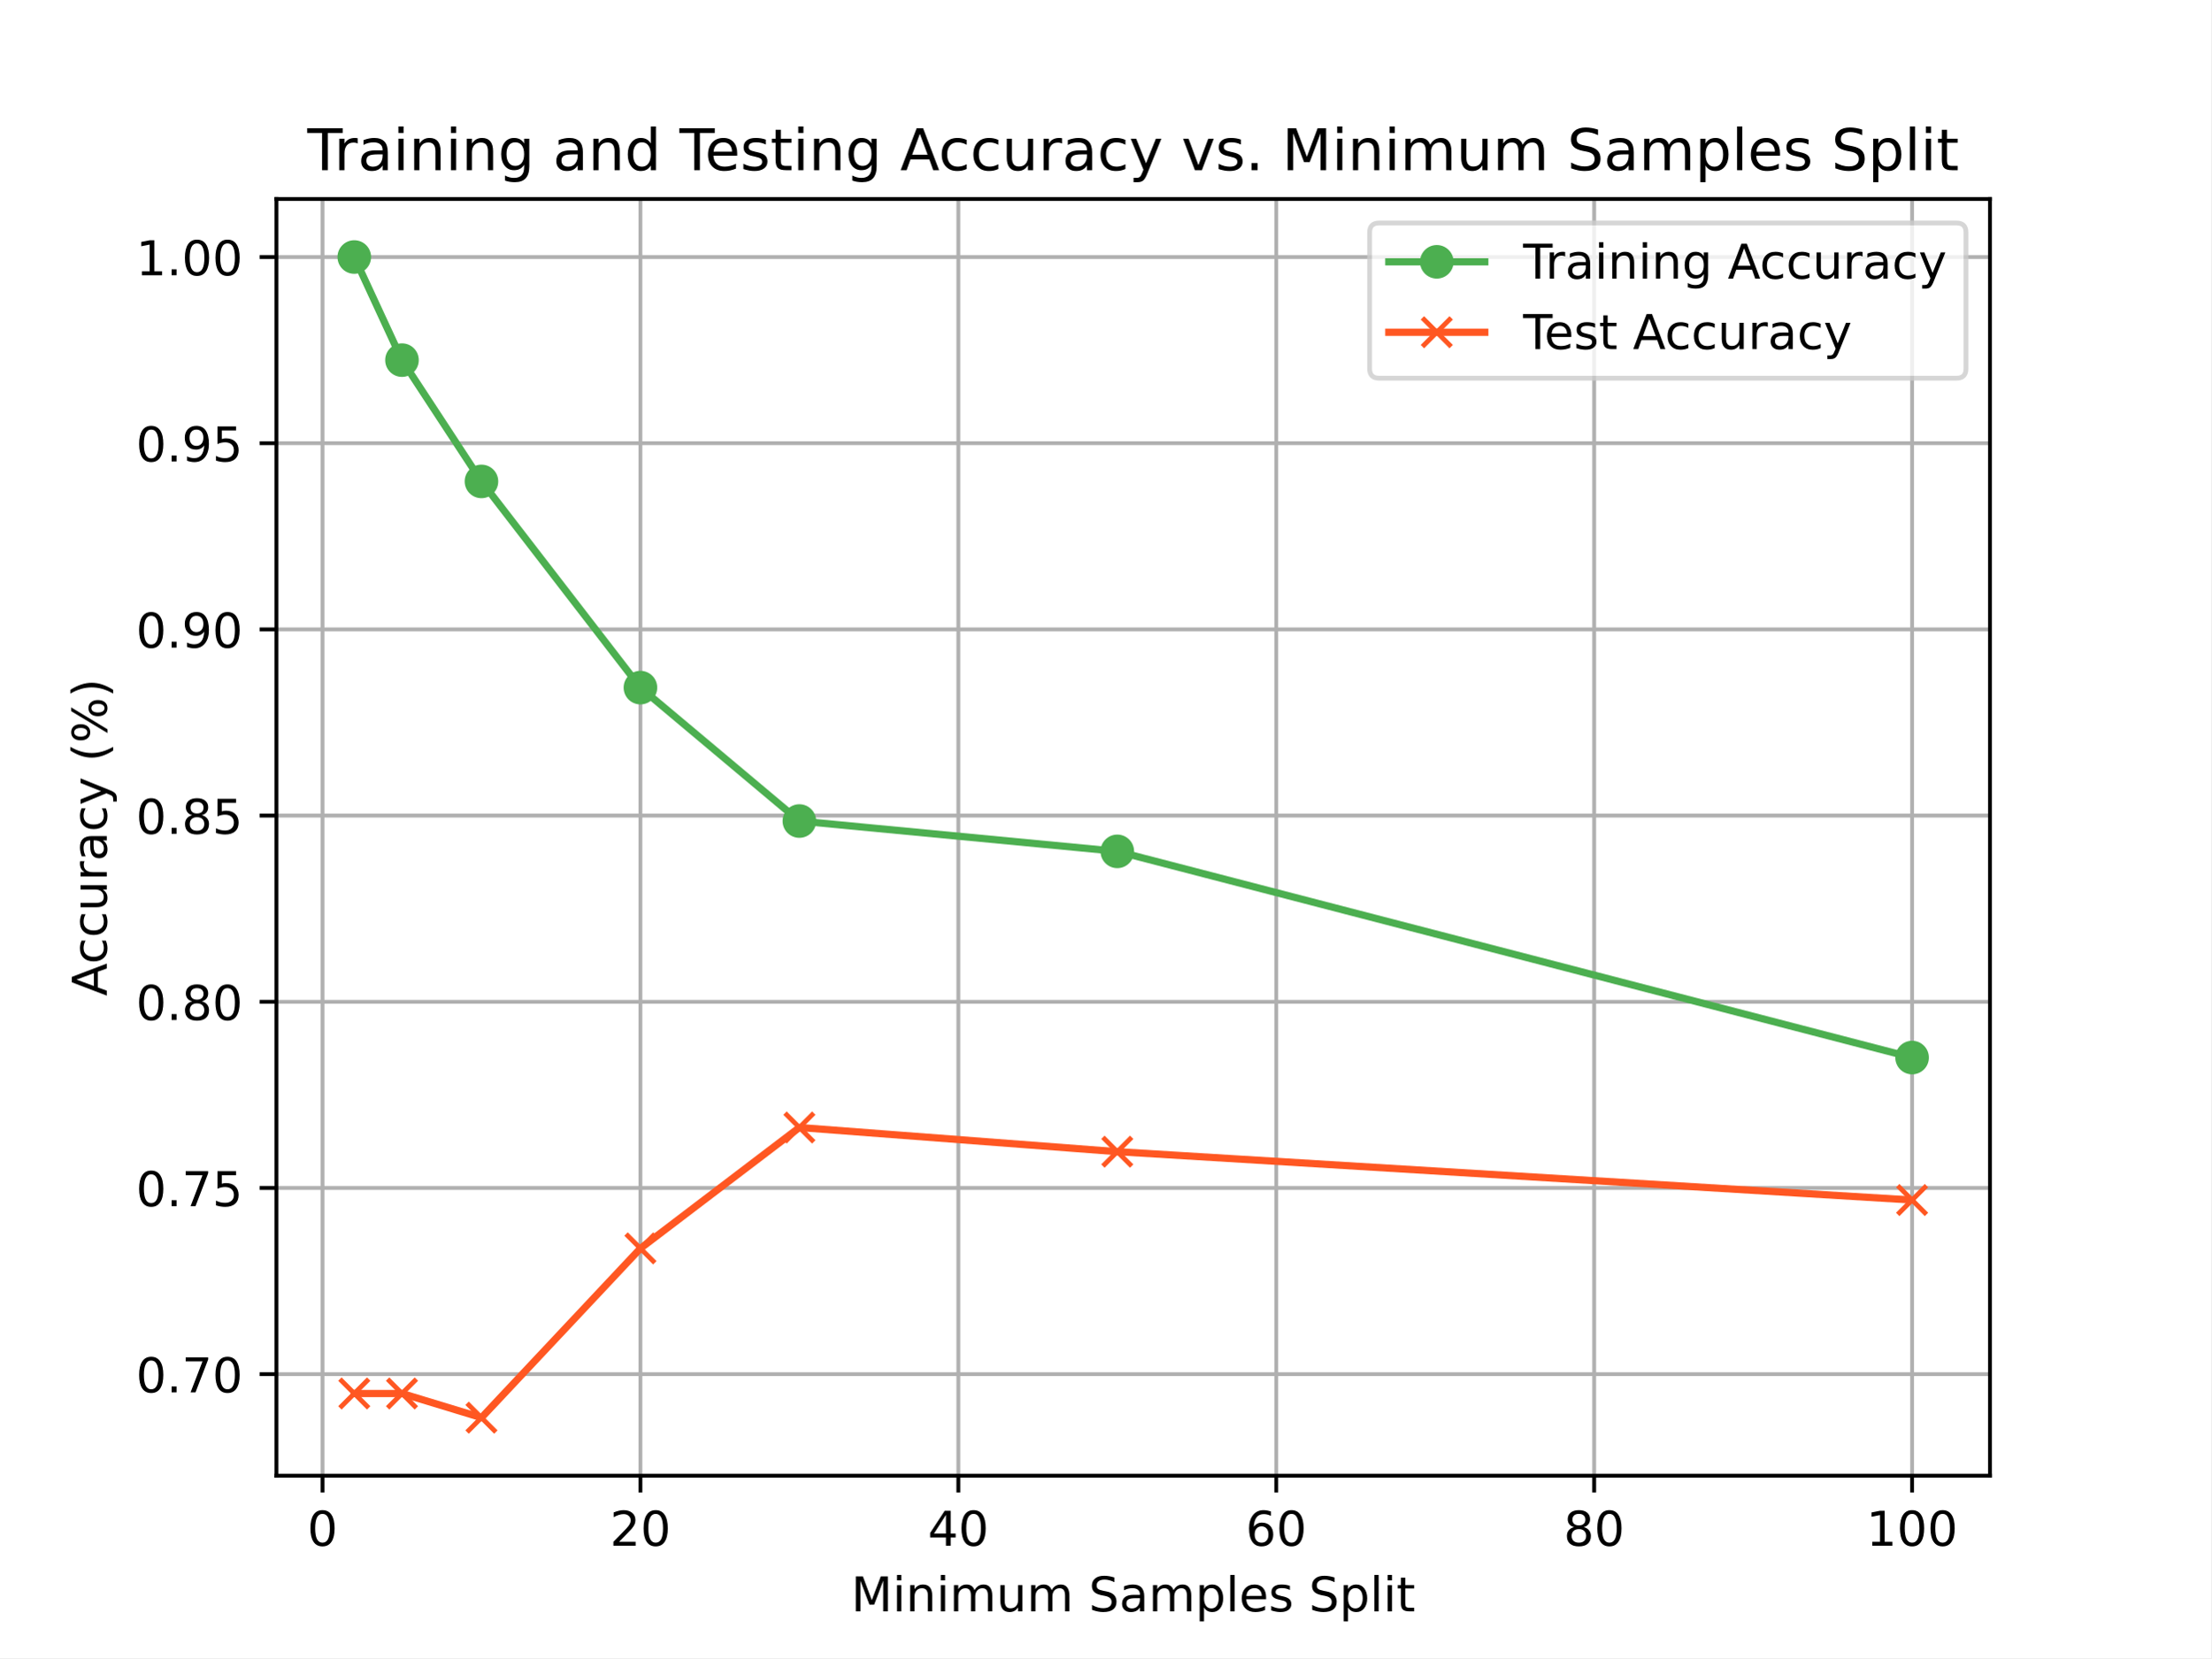
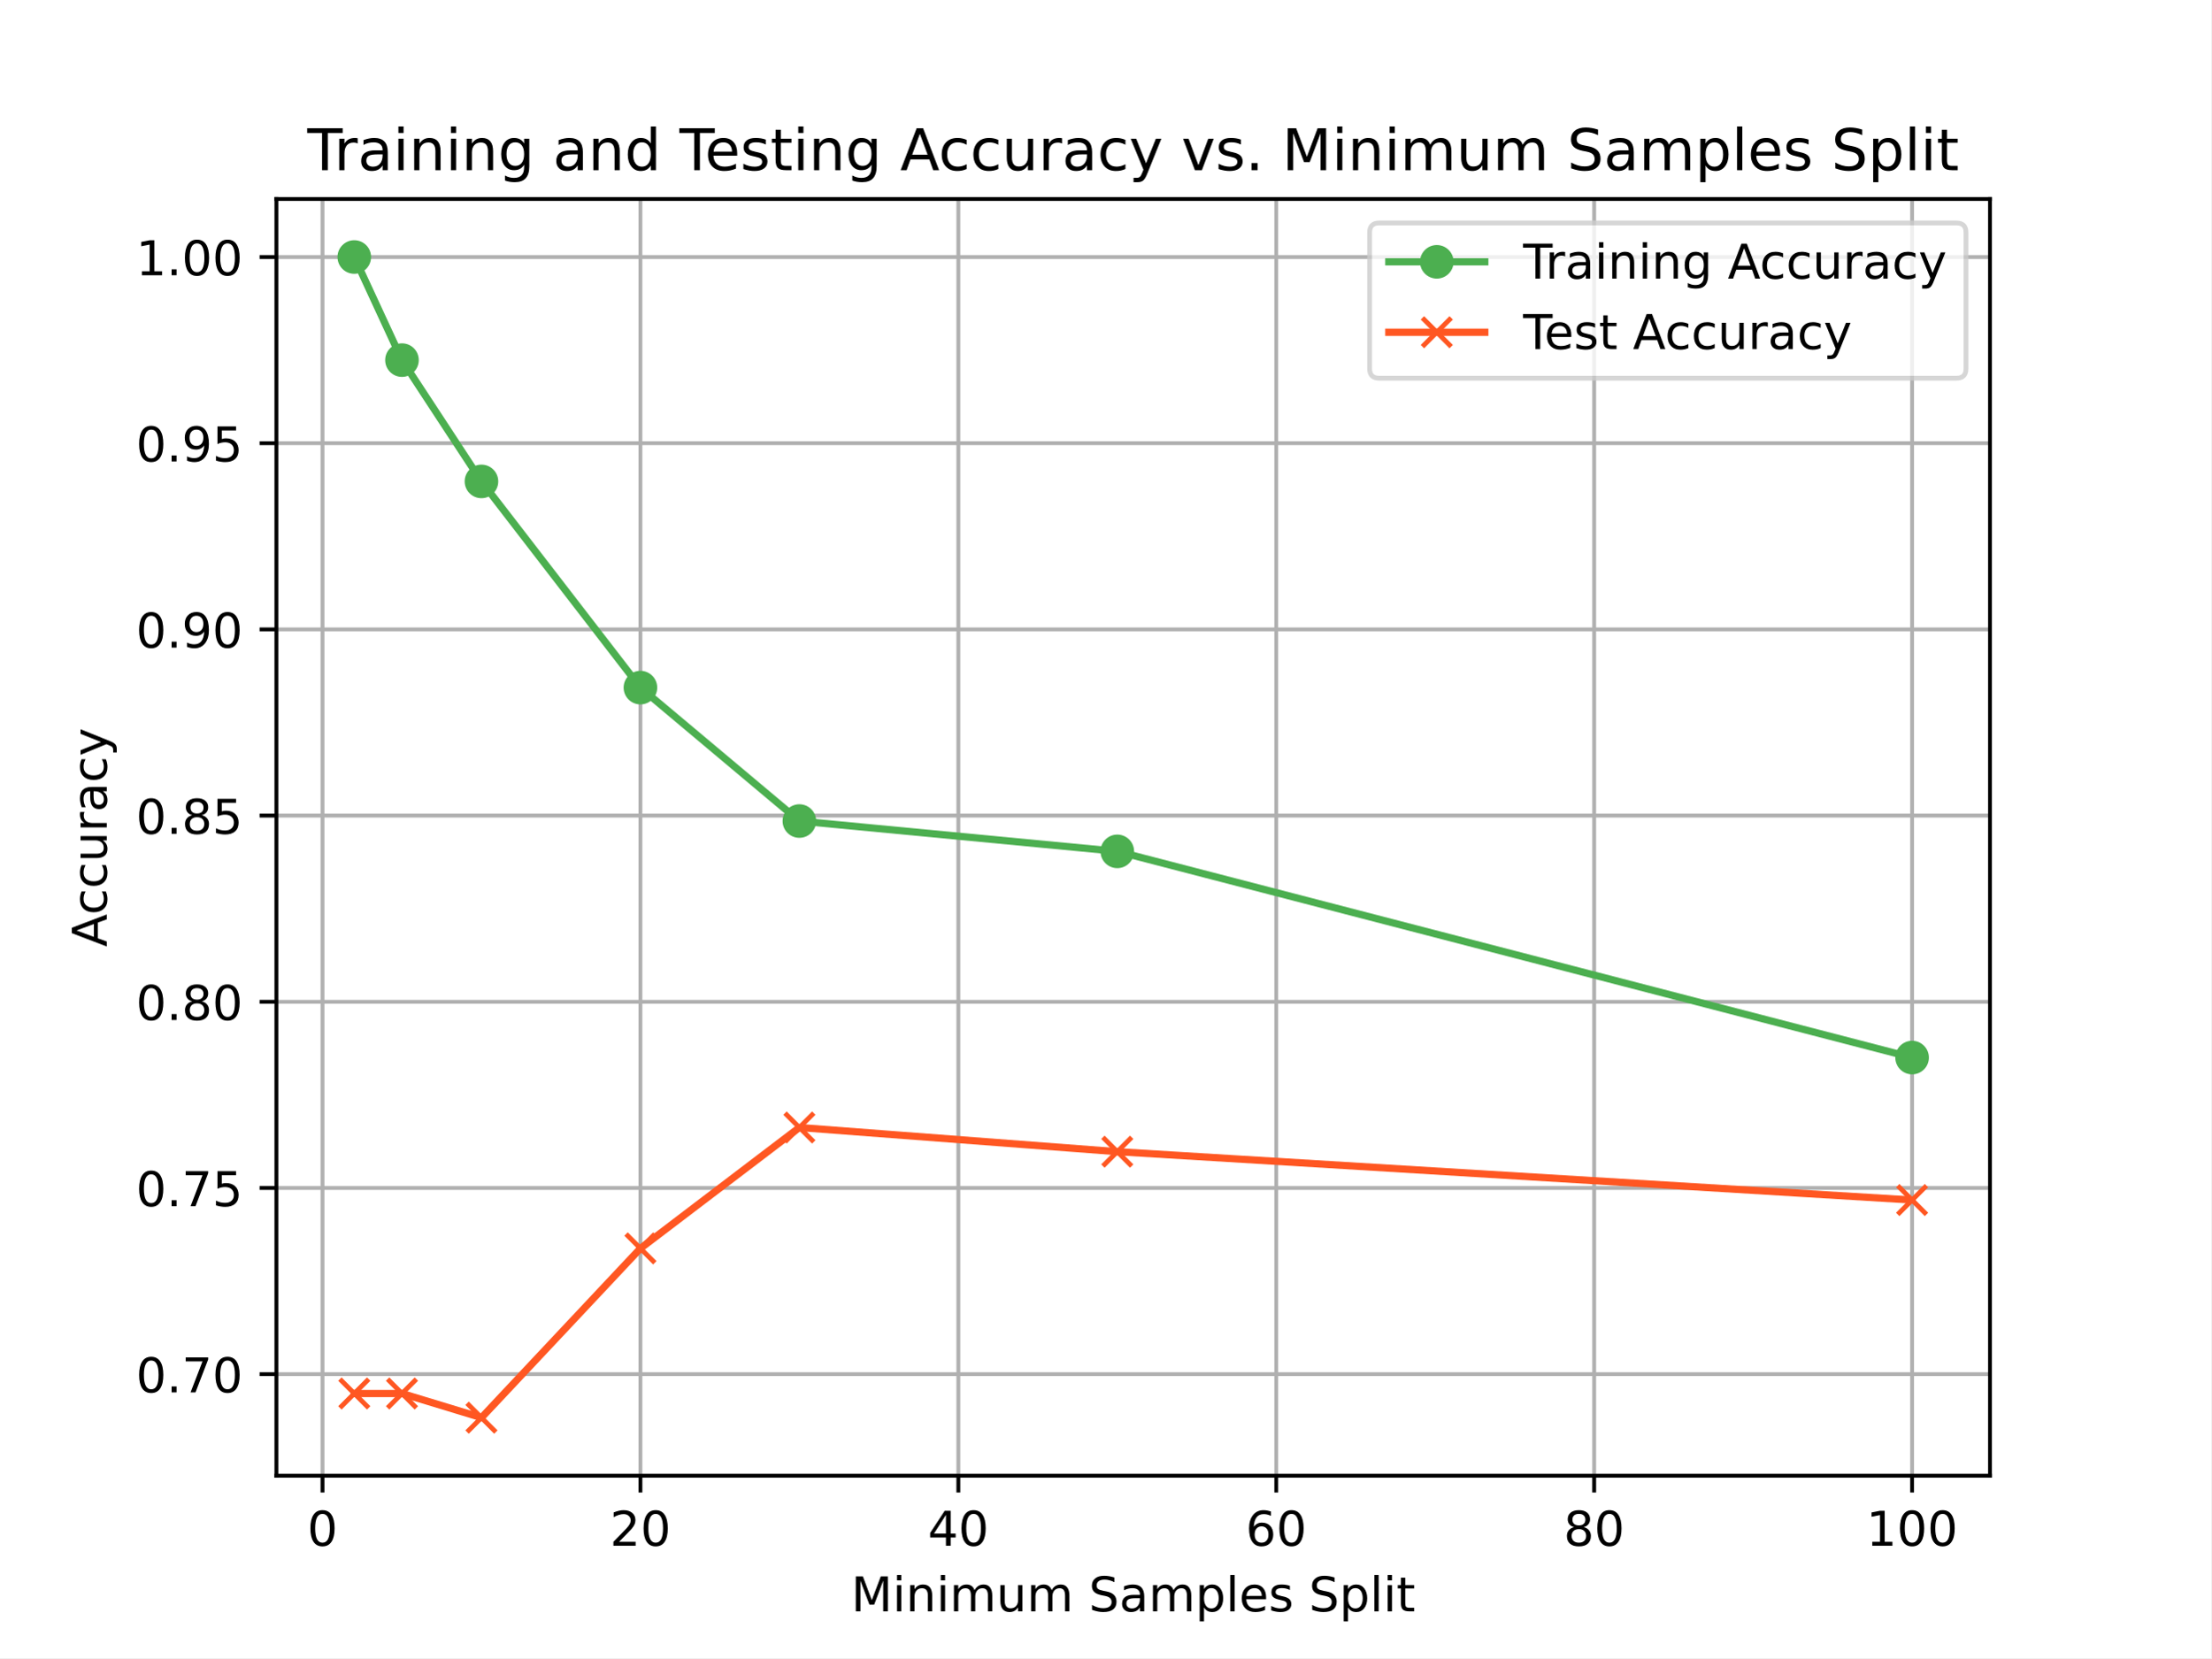
<svg xmlns="http://www.w3.org/2000/svg" xmlns:xlink="http://www.w3.org/1999/xlink" width="460.8pt" height="345.6pt" viewBox="0 0 460.8 345.6" version="1.1">
  <defs>
    <style type="text/css">*{stroke-linejoin: round; stroke-linecap: butt}</style>
  </defs>
  <g id="figure_1">
    <g id="patch_1">
      <path d="M 0 345.6  L 460.8 345.6  L 460.8 0  L 0 0  z " style="fill: #ffffff" />
    </g>
    <g id="axes_1">
      <g id="patch_2">
        <path d="M 57.6 307.584  L 414.72 307.584  L 414.72 41.472  L 57.6 41.472  z " style="fill: #ffffff" />
      </g>
      <g id="matplotlib.axis_1">
        <g id="xtick_1">
          <g id="line2d_1">
-             <path d="M 67.207 307.584  L 67.207 41.472  " clip-path="url(#pe822214f96)" style="fill: none; stroke: #b0b0b0; stroke-width: 0.8; stroke-linecap: square" />
+             <path d="M 67.207 307.584  L 67.207 41.472  " clip-path="url(#p946b860afd)" style="fill: none; stroke: #b0b0b0; stroke-width: 0.8; stroke-linecap: square" />
          </g>
          <g id="line2d_2">
            <defs>
-               <path id="m996f9c189e" d="M 0 0  L 0 3.5  " style="stroke: #000000; stroke-width: 0.8" />
+               <path id="m46191b4bfb" d="M 0 0  L 0 3.5  " style="stroke: #000000; stroke-width: 0.8" />
            </defs>
            <g>
-               <use xlink:href="#m996f9c189e" x="67.207" y="307.584" style="stroke: #000000; stroke-width: 0.8" />
+               <use xlink:href="#m46191b4bfb" x="67.207" y="307.584" style="stroke: #000000; stroke-width: 0.8" />
            </g>
          </g>
          <g id="text_1">
            <g transform="translate(64.02587 322.1824) scale(0.1 -0.1)">
              <defs>
                <path id="DejaVuSans-30" d="M 2034 4250  Q 1547 4250 1301 3770  Q 1056 3291 1056 2328  Q 1056 1369 1301 889  Q 1547 409 2034 409  Q 2525 409 2770 889  Q 3016 1369 3016 2328  Q 3016 3291 2770 3770  Q 2525 4250 2034 4250  z M 2034 4750  Q 2819 4750 3233 4129  Q 3647 3509 3647 2328  Q 3647 1150 3233 529  Q 2819 -91 2034 -91  Q 1250 -91 836 529  Q 422 1150 422 2328  Q 422 3509 836 4129  Q 1250 4750 2034 4750  z " transform="scale(0.015625)" />
              </defs>
              <use xlink:href="#DejaVuSans-30" />
            </g>
          </g>
        </g>
        <g id="xtick_2">
          <g id="line2d_3">
-             <path d="M 133.463 307.584  L 133.463 41.472  " clip-path="url(#pe822214f96)" style="fill: none; stroke: #b0b0b0; stroke-width: 0.8; stroke-linecap: square" />
+             <path d="M 133.463 307.584  L 133.463 41.472  " clip-path="url(#p946b860afd)" style="fill: none; stroke: #b0b0b0; stroke-width: 0.8; stroke-linecap: square" />
          </g>
          <g id="line2d_4">
            <g>
-               <use xlink:href="#m996f9c189e" x="133.463" y="307.584" style="stroke: #000000; stroke-width: 0.8" />
+               <use xlink:href="#m46191b4bfb" x="133.463" y="307.584" style="stroke: #000000; stroke-width: 0.8" />
            </g>
          </g>
          <g id="text_2">
            <g transform="translate(127.1007 322.1824) scale(0.1 -0.1)">
              <defs>
                <path id="DejaVuSans-32" d="M 1228 531  L 3431 531  L 3431 0  L 469 0  L 469 531  Q 828 903 1448 1529  Q 2069 2156 2228 2338  Q 2531 2678 2651 2914  Q 2772 3150 2772 3378  Q 2772 3750 2511 3984  Q 2250 4219 1831 4219  Q 1534 4219 1204 4116  Q 875 4013 500 3803  L 500 4441  Q 881 4594 1212 4672  Q 1544 4750 1819 4750  Q 2544 4750 2975 4387  Q 3406 4025 3406 3419  Q 3406 3131 3298 2873  Q 3191 2616 2906 2266  Q 2828 2175 2409 1742  Q 1991 1309 1228 531  z " transform="scale(0.015625)" />
              </defs>
              <use xlink:href="#DejaVuSans-32" />
              <use xlink:href="#DejaVuSans-30" x="63.623" />
            </g>
          </g>
        </g>
        <g id="xtick_3">
          <g id="line2d_5">
-             <path d="M 199.719 307.584  L 199.719 41.472  " clip-path="url(#pe822214f96)" style="fill: none; stroke: #b0b0b0; stroke-width: 0.8; stroke-linecap: square" />
+             <path d="M 199.719 307.584  L 199.719 41.472  " clip-path="url(#p946b860afd)" style="fill: none; stroke: #b0b0b0; stroke-width: 0.8; stroke-linecap: square" />
          </g>
          <g id="line2d_6">
            <g>
-               <use xlink:href="#m996f9c189e" x="199.719" y="307.584" style="stroke: #000000; stroke-width: 0.8" />
+               <use xlink:href="#m46191b4bfb" x="199.719" y="307.584" style="stroke: #000000; stroke-width: 0.8" />
            </g>
          </g>
          <g id="text_3">
            <g transform="translate(193.3567 322.1824) scale(0.1 -0.1)">
              <defs>
                <path id="DejaVuSans-34" d="M 2419 4116  L 825 1625  L 2419 1625  L 2419 4116  z M 2253 4666  L 3047 4666  L 3047 1625  L 3713 1625  L 3713 1100  L 3047 1100  L 3047 0  L 2419 0  L 2419 1100  L 313 1100  L 313 1709  L 2253 4666  z " transform="scale(0.015625)" />
              </defs>
              <use xlink:href="#DejaVuSans-34" />
              <use xlink:href="#DejaVuSans-30" x="63.623" />
            </g>
          </g>
        </g>
        <g id="xtick_4">
          <g id="line2d_7">
-             <path d="M 265.975 307.584  L 265.975 41.472  " clip-path="url(#pe822214f96)" style="fill: none; stroke: #b0b0b0; stroke-width: 0.8; stroke-linecap: square" />
+             <path d="M 265.975 307.584  L 265.975 41.472  " clip-path="url(#p946b860afd)" style="fill: none; stroke: #b0b0b0; stroke-width: 0.8; stroke-linecap: square" />
          </g>
          <g id="line2d_8">
            <g>
-               <use xlink:href="#m996f9c189e" x="265.975" y="307.584" style="stroke: #000000; stroke-width: 0.8" />
+               <use xlink:href="#m46191b4bfb" x="265.975" y="307.584" style="stroke: #000000; stroke-width: 0.8" />
            </g>
          </g>
          <g id="text_4">
            <g transform="translate(259.6127 322.1824) scale(0.1 -0.1)">
              <defs>
                <path id="DejaVuSans-36" d="M 2113 2584  Q 1688 2584 1439 2293  Q 1191 2003 1191 1497  Q 1191 994 1439 701  Q 1688 409 2113 409  Q 2538 409 2786 701  Q 3034 994 3034 1497  Q 3034 2003 2786 2293  Q 2538 2584 2113 2584  z M 3366 4563  L 3366 3988  Q 3128 4100 2886 4159  Q 2644 4219 2406 4219  Q 1781 4219 1451 3797  Q 1122 3375 1075 2522  Q 1259 2794 1537 2939  Q 1816 3084 2150 3084  Q 2853 3084 3261 2657  Q 3669 2231 3669 1497  Q 3669 778 3244 343  Q 2819 -91 2113 -91  Q 1303 -91 875 529  Q 447 1150 447 2328  Q 447 3434 972 4092  Q 1497 4750 2381 4750  Q 2619 4750 2861 4703  Q 3103 4656 3366 4563  z " transform="scale(0.015625)" />
              </defs>
              <use xlink:href="#DejaVuSans-36" />
              <use xlink:href="#DejaVuSans-30" x="63.623" />
            </g>
          </g>
        </g>
        <g id="xtick_5">
          <g id="line2d_9">
-             <path d="M 332.231 307.584  L 332.231 41.472  " clip-path="url(#pe822214f96)" style="fill: none; stroke: #b0b0b0; stroke-width: 0.8; stroke-linecap: square" />
+             <path d="M 332.231 307.584  L 332.231 41.472  " clip-path="url(#p946b860afd)" style="fill: none; stroke: #b0b0b0; stroke-width: 0.8; stroke-linecap: square" />
          </g>
          <g id="line2d_10">
            <g>
-               <use xlink:href="#m996f9c189e" x="332.231" y="307.584" style="stroke: #000000; stroke-width: 0.8" />
+               <use xlink:href="#m46191b4bfb" x="332.231" y="307.584" style="stroke: #000000; stroke-width: 0.8" />
            </g>
          </g>
          <g id="text_5">
            <g transform="translate(325.8687 322.1824) scale(0.1 -0.1)">
              <defs>
                <path id="DejaVuSans-38" d="M 2034 2216  Q 1584 2216 1326 1975  Q 1069 1734 1069 1313  Q 1069 891 1326 650  Q 1584 409 2034 409  Q 2484 409 2743 651  Q 3003 894 3003 1313  Q 3003 1734 2745 1975  Q 2488 2216 2034 2216  z M 1403 2484  Q 997 2584 770 2862  Q 544 3141 544 3541  Q 544 4100 942 4425  Q 1341 4750 2034 4750  Q 2731 4750 3128 4425  Q 3525 4100 3525 3541  Q 3525 3141 3298 2862  Q 3072 2584 2669 2484  Q 3125 2378 3379 2068  Q 3634 1759 3634 1313  Q 3634 634 3220 271  Q 2806 -91 2034 -91  Q 1263 -91 848 271  Q 434 634 434 1313  Q 434 1759 690 2068  Q 947 2378 1403 2484  z M 1172 3481  Q 1172 3119 1398 2916  Q 1625 2713 2034 2713  Q 2441 2713 2670 2916  Q 2900 3119 2900 3481  Q 2900 3844 2670 4047  Q 2441 4250 2034 4250  Q 1625 4250 1398 4047  Q 1172 3844 1172 3481  z " transform="scale(0.015625)" />
              </defs>
              <use xlink:href="#DejaVuSans-38" />
              <use xlink:href="#DejaVuSans-30" x="63.623" />
            </g>
          </g>
        </g>
        <g id="xtick_6">
          <g id="line2d_11">
-             <path d="M 398.487 307.584  L 398.487 41.472  " clip-path="url(#pe822214f96)" style="fill: none; stroke: #b0b0b0; stroke-width: 0.8; stroke-linecap: square" />
+             <path d="M 398.487 307.584  L 398.487 41.472  " clip-path="url(#p946b860afd)" style="fill: none; stroke: #b0b0b0; stroke-width: 0.8; stroke-linecap: square" />
          </g>
          <g id="line2d_12">
            <g>
-               <use xlink:href="#m996f9c189e" x="398.487" y="307.584" style="stroke: #000000; stroke-width: 0.8" />
+               <use xlink:href="#m46191b4bfb" x="398.487" y="307.584" style="stroke: #000000; stroke-width: 0.8" />
            </g>
          </g>
          <g id="text_6">
            <g transform="translate(388.9435 322.1824) scale(0.1 -0.1)">
              <defs>
                <path id="DejaVuSans-31" d="M 794 531  L 1825 531  L 1825 4091  L 703 3866  L 703 4441  L 1819 4666  L 2450 4666  L 2450 531  L 3481 531  L 3481 0  L 794 0  L 794 531  z " transform="scale(0.015625)" />
              </defs>
              <use xlink:href="#DejaVuSans-31" />
              <use xlink:href="#DejaVuSans-30" x="63.623" />
              <use xlink:href="#DejaVuSans-30" x="127.246" />
            </g>
          </g>
        </g>
        <g id="text_7">
          <g transform="translate(177.3717 335.8606) scale(0.1 -0.1)">
            <defs>
              <path id="DejaVuSans-4d" d="M 628 4666  L 1569 4666  L 2759 1491  L 3956 4666  L 4897 4666  L 4897 0  L 4281 0  L 4281 4097  L 3078 897  L 2444 897  L 1241 4097  L 1241 0  L 628 0  L 628 4666  z " transform="scale(0.015625)" />
              <path id="DejaVuSans-69" d="M 603 3500  L 1178 3500  L 1178 0  L 603 0  L 603 3500  z M 603 4863  L 1178 4863  L 1178 4134  L 603 4134  L 603 4863  z " transform="scale(0.015625)" />
              <path id="DejaVuSans-6e" d="M 3513 2113  L 3513 0  L 2938 0  L 2938 2094  Q 2938 2591 2744 2837  Q 2550 3084 2163 3084  Q 1697 3084 1428 2787  Q 1159 2491 1159 1978  L 1159 0  L 581 0  L 581 3500  L 1159 3500  L 1159 2956  Q 1366 3272 1645 3428  Q 1925 3584 2291 3584  Q 2894 3584 3203 3211  Q 3513 2838 3513 2113  z " transform="scale(0.015625)" />
              <path id="DejaVuSans-6d" d="M 3328 2828  Q 3544 3216 3844 3400  Q 4144 3584 4550 3584  Q 5097 3584 5394 3201  Q 5691 2819 5691 2113  L 5691 0  L 5113 0  L 5113 2094  Q 5113 2597 4934 2840  Q 4756 3084 4391 3084  Q 3944 3084 3684 2787  Q 3425 2491 3425 1978  L 3425 0  L 2847 0  L 2847 2094  Q 2847 2600 2669 2842  Q 2491 3084 2119 3084  Q 1678 3084 1418 2786  Q 1159 2488 1159 1978  L 1159 0  L 581 0  L 581 3500  L 1159 3500  L 1159 2956  Q 1356 3278 1631 3431  Q 1906 3584 2284 3584  Q 2666 3584 2933 3390  Q 3200 3197 3328 2828  z " transform="scale(0.015625)" />
              <path id="DejaVuSans-75" d="M 544 1381  L 544 3500  L 1119 3500  L 1119 1403  Q 1119 906 1312 657  Q 1506 409 1894 409  Q 2359 409 2629 706  Q 2900 1003 2900 1516  L 2900 3500  L 3475 3500  L 3475 0  L 2900 0  L 2900 538  Q 2691 219 2414 64  Q 2138 -91 1772 -91  Q 1169 -91 856 284  Q 544 659 544 1381  z M 1991 3584  L 1991 3584  z " transform="scale(0.015625)" />
              <path id="DejaVuSans-20" transform="scale(0.015625)" />
              <path id="DejaVuSans-53" d="M 3425 4513  L 3425 3897  Q 3066 4069 2747 4153  Q 2428 4238 2131 4238  Q 1616 4238 1336 4038  Q 1056 3838 1056 3469  Q 1056 3159 1242 3001  Q 1428 2844 1947 2747  L 2328 2669  Q 3034 2534 3370 2195  Q 3706 1856 3706 1288  Q 3706 609 3251 259  Q 2797 -91 1919 -91  Q 1588 -91 1214 -16  Q 841 59 441 206  L 441 856  Q 825 641 1194 531  Q 1563 422 1919 422  Q 2459 422 2753 634  Q 3047 847 3047 1241  Q 3047 1584 2836 1778  Q 2625 1972 2144 2069  L 1759 2144  Q 1053 2284 737 2584  Q 422 2884 422 3419  Q 422 4038 858 4394  Q 1294 4750 2059 4750  Q 2388 4750 2728 4690  Q 3069 4631 3425 4513  z " transform="scale(0.015625)" />
              <path id="DejaVuSans-61" d="M 2194 1759  Q 1497 1759 1228 1600  Q 959 1441 959 1056  Q 959 750 1161 570  Q 1363 391 1709 391  Q 2188 391 2477 730  Q 2766 1069 2766 1631  L 2766 1759  L 2194 1759  z M 3341 1997  L 3341 0  L 2766 0  L 2766 531  Q 2569 213 2275 61  Q 1981 -91 1556 -91  Q 1019 -91 701 211  Q 384 513 384 1019  Q 384 1609 779 1909  Q 1175 2209 1959 2209  L 2766 2209  L 2766 2266  Q 2766 2663 2505 2880  Q 2244 3097 1772 3097  Q 1472 3097 1187 3025  Q 903 2953 641 2809  L 641 3341  Q 956 3463 1253 3523  Q 1550 3584 1831 3584  Q 2591 3584 2966 3190  Q 3341 2797 3341 1997  z " transform="scale(0.015625)" />
              <path id="DejaVuSans-70" d="M 1159 525  L 1159 -1331  L 581 -1331  L 581 3500  L 1159 3500  L 1159 2969  Q 1341 3281 1617 3432  Q 1894 3584 2278 3584  Q 2916 3584 3314 3078  Q 3713 2572 3713 1747  Q 3713 922 3314 415  Q 2916 -91 2278 -91  Q 1894 -91 1617 61  Q 1341 213 1159 525  z M 3116 1747  Q 3116 2381 2855 2742  Q 2594 3103 2138 3103  Q 1681 3103 1420 2742  Q 1159 2381 1159 1747  Q 1159 1113 1420 752  Q 1681 391 2138 391  Q 2594 391 2855 752  Q 3116 1113 3116 1747  z " transform="scale(0.015625)" />
              <path id="DejaVuSans-6c" d="M 603 4863  L 1178 4863  L 1178 0  L 603 0  L 603 4863  z " transform="scale(0.015625)" />
              <path id="DejaVuSans-65" d="M 3597 1894  L 3597 1613  L 953 1613  Q 991 1019 1311 708  Q 1631 397 2203 397  Q 2534 397 2845 478  Q 3156 559 3463 722  L 3463 178  Q 3153 47 2828 -22  Q 2503 -91 2169 -91  Q 1331 -91 842 396  Q 353 884 353 1716  Q 353 2575 817 3079  Q 1281 3584 2069 3584  Q 2775 3584 3186 3129  Q 3597 2675 3597 1894  z M 3022 2063  Q 3016 2534 2758 2815  Q 2500 3097 2075 3097  Q 1594 3097 1305 2825  Q 1016 2553 972 2059  L 3022 2063  z " transform="scale(0.015625)" />
              <path id="DejaVuSans-73" d="M 2834 3397  L 2834 2853  Q 2591 2978 2328 3040  Q 2066 3103 1784 3103  Q 1356 3103 1142 2972  Q 928 2841 928 2578  Q 928 2378 1081 2264  Q 1234 2150 1697 2047  L 1894 2003  Q 2506 1872 2764 1633  Q 3022 1394 3022 966  Q 3022 478 2636 193  Q 2250 -91 1575 -91  Q 1294 -91 989 -36  Q 684 19 347 128  L 347 722  Q 666 556 975 473  Q 1284 391 1588 391  Q 1994 391 2212 530  Q 2431 669 2431 922  Q 2431 1156 2273 1281  Q 2116 1406 1581 1522  L 1381 1569  Q 847 1681 609 1914  Q 372 2147 372 2553  Q 372 3047 722 3315  Q 1072 3584 1716 3584  Q 2034 3584 2315 3537  Q 2597 3491 2834 3397  z " transform="scale(0.015625)" />
              <path id="DejaVuSans-74" d="M 1172 4494  L 1172 3500  L 2356 3500  L 2356 3053  L 1172 3053  L 1172 1153  Q 1172 725 1289 603  Q 1406 481 1766 481  L 2356 481  L 2356 0  L 1766 0  Q 1100 0 847 248  Q 594 497 594 1153  L 594 3053  L 172 3053  L 172 3500  L 594 3500  L 594 4494  L 1172 4494  z " transform="scale(0.015625)" />
            </defs>
            <use xlink:href="#DejaVuSans-4d" />
            <use xlink:href="#DejaVuSans-69" x="86.279" />
            <use xlink:href="#DejaVuSans-6e" x="114.062" />
            <use xlink:href="#DejaVuSans-69" x="177.441" />
            <use xlink:href="#DejaVuSans-6d" x="205.225" />
            <use xlink:href="#DejaVuSans-75" x="302.637" />
            <use xlink:href="#DejaVuSans-6d" x="366.016" />
            <use xlink:href="#DejaVuSans-20" x="463.428" />
            <use xlink:href="#DejaVuSans-53" x="495.215" />
            <use xlink:href="#DejaVuSans-61" x="558.691" />
            <use xlink:href="#DejaVuSans-6d" x="619.971" />
            <use xlink:href="#DejaVuSans-70" x="717.383" />
            <use xlink:href="#DejaVuSans-6c" x="780.859" />
            <use xlink:href="#DejaVuSans-65" x="808.643" />
            <use xlink:href="#DejaVuSans-73" x="870.166" />
            <use xlink:href="#DejaVuSans-20" x="922.266" />
            <use xlink:href="#DejaVuSans-53" x="954.053" />
            <use xlink:href="#DejaVuSans-70" x="1017.529" />
            <use xlink:href="#DejaVuSans-6c" x="1081.006" />
            <use xlink:href="#DejaVuSans-69" x="1108.789" />
            <use xlink:href="#DejaVuSans-74" x="1136.572" />
          </g>
        </g>
      </g>
      <g id="matplotlib.axis_2">
        <g id="ytick_1">
          <g id="line2d_13">
-             <path d="M 57.6 286.416  L 414.72 286.416  " clip-path="url(#pe822214f96)" style="fill: none; stroke: #b0b0b0; stroke-width: 0.8; stroke-linecap: square" />
+             <path d="M 57.6 286.416  L 414.72 286.416  " clip-path="url(#p946b860afd)" style="fill: none; stroke: #b0b0b0; stroke-width: 0.8; stroke-linecap: square" />
          </g>
          <g id="line2d_14">
            <defs>
-               <path id="mff60d59b55" d="M 0 0  L -3.5 0  " style="stroke: #000000; stroke-width: 0.8" />
+               <path id="ma70ba41ecd" d="M 0 0  L -3.5 0  " style="stroke: #000000; stroke-width: 0.8" />
            </defs>
            <g>
-               <use xlink:href="#mff60d59b55" x="57.6" y="286.416" style="stroke: #000000; stroke-width: 0.8" />
+               <use xlink:href="#ma70ba41ecd" x="57.6" y="286.416" style="stroke: #000000; stroke-width: 0.8" />
            </g>
          </g>
          <g id="text_8">
            <g transform="translate(28.33438 290.2152) scale(0.1 -0.1)">
              <defs>
                <path id="DejaVuSans-2e" d="M 684 794  L 1344 794  L 1344 0  L 684 0  L 684 794  z " transform="scale(0.015625)" />
                <path id="DejaVuSans-37" d="M 525 4666  L 3525 4666  L 3525 4397  L 1831 0  L 1172 0  L 2766 4134  L 525 4134  L 525 4666  z " transform="scale(0.015625)" />
              </defs>
              <use xlink:href="#DejaVuSans-30" />
              <use xlink:href="#DejaVuSans-2e" x="63.623" />
              <use xlink:href="#DejaVuSans-37" x="95.41" />
              <use xlink:href="#DejaVuSans-30" x="159.033" />
            </g>
          </g>
        </g>
        <g id="ytick_2">
          <g id="line2d_15">
-             <path d="M 57.6 247.608  L 414.72 247.608  " clip-path="url(#pe822214f96)" style="fill: none; stroke: #b0b0b0; stroke-width: 0.8; stroke-linecap: square" />
+             <path d="M 57.6 247.608  L 414.72 247.608  " clip-path="url(#p946b860afd)" style="fill: none; stroke: #b0b0b0; stroke-width: 0.8; stroke-linecap: square" />
          </g>
          <g id="line2d_16">
            <g>
-               <use xlink:href="#mff60d59b55" x="57.6" y="247.608" style="stroke: #000000; stroke-width: 0.8" />
+               <use xlink:href="#ma70ba41ecd" x="57.6" y="247.608" style="stroke: #000000; stroke-width: 0.8" />
            </g>
          </g>
          <g id="text_9">
            <g transform="translate(28.33438 251.4072) scale(0.1 -0.1)">
              <defs>
                <path id="DejaVuSans-35" d="M 691 4666  L 3169 4666  L 3169 4134  L 1269 4134  L 1269 2991  Q 1406 3038 1543 3061  Q 1681 3084 1819 3084  Q 2600 3084 3056 2656  Q 3513 2228 3513 1497  Q 3513 744 3044 326  Q 2575 -91 1722 -91  Q 1428 -91 1123 -41  Q 819 9 494 109  L 494 744  Q 775 591 1075 516  Q 1375 441 1709 441  Q 2250 441 2565 725  Q 2881 1009 2881 1497  Q 2881 1984 2565 2268  Q 2250 2553 1709 2553  Q 1456 2553 1204 2497  Q 953 2441 691 2322  L 691 4666  z " transform="scale(0.015625)" />
              </defs>
              <use xlink:href="#DejaVuSans-30" />
              <use xlink:href="#DejaVuSans-2e" x="63.623" />
              <use xlink:href="#DejaVuSans-37" x="95.41" />
              <use xlink:href="#DejaVuSans-35" x="159.033" />
            </g>
          </g>
        </g>
        <g id="ytick_3">
          <g id="line2d_17">
-             <path d="M 57.6 208.8  L 414.72 208.8  " clip-path="url(#pe822214f96)" style="fill: none; stroke: #b0b0b0; stroke-width: 0.8; stroke-linecap: square" />
+             <path d="M 57.6 208.8  L 414.72 208.8  " clip-path="url(#p946b860afd)" style="fill: none; stroke: #b0b0b0; stroke-width: 0.8; stroke-linecap: square" />
          </g>
          <g id="line2d_18">
            <g>
-               <use xlink:href="#mff60d59b55" x="57.6" y="208.8" style="stroke: #000000; stroke-width: 0.8" />
+               <use xlink:href="#ma70ba41ecd" x="57.6" y="208.8" style="stroke: #000000; stroke-width: 0.8" />
            </g>
          </g>
          <g id="text_10">
            <g transform="translate(28.33438 212.5992) scale(0.1 -0.1)">
              <use xlink:href="#DejaVuSans-30" />
              <use xlink:href="#DejaVuSans-2e" x="63.623" />
              <use xlink:href="#DejaVuSans-38" x="95.41" />
              <use xlink:href="#DejaVuSans-30" x="159.033" />
            </g>
          </g>
        </g>
        <g id="ytick_4">
          <g id="line2d_19">
-             <path d="M 57.6 169.992  L 414.72 169.992  " clip-path="url(#pe822214f96)" style="fill: none; stroke: #b0b0b0; stroke-width: 0.8; stroke-linecap: square" />
+             <path d="M 57.6 169.992  L 414.72 169.992  " clip-path="url(#p946b860afd)" style="fill: none; stroke: #b0b0b0; stroke-width: 0.8; stroke-linecap: square" />
          </g>
          <g id="line2d_20">
            <g>
-               <use xlink:href="#mff60d59b55" x="57.6" y="169.992" style="stroke: #000000; stroke-width: 0.8" />
+               <use xlink:href="#ma70ba41ecd" x="57.6" y="169.992" style="stroke: #000000; stroke-width: 0.8" />
            </g>
          </g>
          <g id="text_11">
            <g transform="translate(28.33438 173.7912) scale(0.1 -0.1)">
              <use xlink:href="#DejaVuSans-30" />
              <use xlink:href="#DejaVuSans-2e" x="63.623" />
              <use xlink:href="#DejaVuSans-38" x="95.41" />
              <use xlink:href="#DejaVuSans-35" x="159.033" />
            </g>
          </g>
        </g>
        <g id="ytick_5">
          <g id="line2d_21">
-             <path d="M 57.6 131.184  L 414.72 131.184  " clip-path="url(#pe822214f96)" style="fill: none; stroke: #b0b0b0; stroke-width: 0.8; stroke-linecap: square" />
+             <path d="M 57.6 131.184  L 414.72 131.184  " clip-path="url(#p946b860afd)" style="fill: none; stroke: #b0b0b0; stroke-width: 0.8; stroke-linecap: square" />
          </g>
          <g id="line2d_22">
            <g>
-               <use xlink:href="#mff60d59b55" x="57.6" y="131.184" style="stroke: #000000; stroke-width: 0.8" />
+               <use xlink:href="#ma70ba41ecd" x="57.6" y="131.184" style="stroke: #000000; stroke-width: 0.8" />
            </g>
          </g>
          <g id="text_12">
            <g transform="translate(28.33438 134.9832) scale(0.1 -0.1)">
              <defs>
                <path id="DejaVuSans-39" d="M 703 97  L 703 672  Q 941 559 1184 500  Q 1428 441 1663 441  Q 2288 441 2617 861  Q 2947 1281 2994 2138  Q 2813 1869 2534 1725  Q 2256 1581 1919 1581  Q 1219 1581 811 2004  Q 403 2428 403 3163  Q 403 3881 828 4315  Q 1253 4750 1959 4750  Q 2769 4750 3195 4129  Q 3622 3509 3622 2328  Q 3622 1225 3098 567  Q 2575 -91 1691 -91  Q 1453 -91 1209 -44  Q 966 3 703 97  z M 1959 2075  Q 2384 2075 2632 2365  Q 2881 2656 2881 3163  Q 2881 3666 2632 3958  Q 2384 4250 1959 4250  Q 1534 4250 1286 3958  Q 1038 3666 1038 3163  Q 1038 2656 1286 2365  Q 1534 2075 1959 2075  z " transform="scale(0.015625)" />
              </defs>
              <use xlink:href="#DejaVuSans-30" />
              <use xlink:href="#DejaVuSans-2e" x="63.623" />
              <use xlink:href="#DejaVuSans-39" x="95.41" />
              <use xlink:href="#DejaVuSans-30" x="159.033" />
            </g>
          </g>
        </g>
        <g id="ytick_6">
          <g id="line2d_23">
-             <path d="M 57.6 92.376  L 414.72 92.376  " clip-path="url(#pe822214f96)" style="fill: none; stroke: #b0b0b0; stroke-width: 0.8; stroke-linecap: square" />
+             <path d="M 57.6 92.376  L 414.72 92.376  " clip-path="url(#p946b860afd)" style="fill: none; stroke: #b0b0b0; stroke-width: 0.8; stroke-linecap: square" />
          </g>
          <g id="line2d_24">
            <g>
-               <use xlink:href="#mff60d59b55" x="57.6" y="92.376" style="stroke: #000000; stroke-width: 0.8" />
+               <use xlink:href="#ma70ba41ecd" x="57.6" y="92.376" style="stroke: #000000; stroke-width: 0.8" />
            </g>
          </g>
          <g id="text_13">
            <g transform="translate(28.33438 96.17522) scale(0.1 -0.1)">
              <use xlink:href="#DejaVuSans-30" />
              <use xlink:href="#DejaVuSans-2e" x="63.623" />
              <use xlink:href="#DejaVuSans-39" x="95.41" />
              <use xlink:href="#DejaVuSans-35" x="159.033" />
            </g>
          </g>
        </g>
        <g id="ytick_7">
          <g id="line2d_25">
-             <path d="M 57.6 53.568  L 414.72 53.568  " clip-path="url(#pe822214f96)" style="fill: none; stroke: #b0b0b0; stroke-width: 0.8; stroke-linecap: square" />
+             <path d="M 57.6 53.568  L 414.72 53.568  " clip-path="url(#p946b860afd)" style="fill: none; stroke: #b0b0b0; stroke-width: 0.8; stroke-linecap: square" />
          </g>
          <g id="line2d_26">
            <g>
-               <use xlink:href="#mff60d59b55" x="57.6" y="53.568" style="stroke: #000000; stroke-width: 0.8" />
+               <use xlink:href="#ma70ba41ecd" x="57.6" y="53.568" style="stroke: #000000; stroke-width: 0.8" />
            </g>
          </g>
          <g id="text_14">
            <g transform="translate(28.33438 57.36722) scale(0.1 -0.1)">
              <use xlink:href="#DejaVuSans-31" />
              <use xlink:href="#DejaVuSans-2e" x="63.623" />
              <use xlink:href="#DejaVuSans-30" x="95.41" />
              <use xlink:href="#DejaVuSans-30" x="159.033" />
            </g>
          </g>
        </g>
        <g id="text_15">
-           <g transform="translate(22.25469 207.5975) rotate(-90) scale(0.1 -0.1)">
+           <g transform="translate(22.25469 197.3561) rotate(-90) scale(0.1 -0.1)">
            <defs>
              <path id="DejaVuSans-41" d="M 2188 4044  L 1331 1722  L 3047 1722  L 2188 4044  z M 1831 4666  L 2547 4666  L 4325 0  L 3669 0  L 3244 1197  L 1141 1197  L 716 0  L 50 0  L 1831 4666  z " transform="scale(0.015625)" />
              <path id="DejaVuSans-63" d="M 3122 3366  L 3122 2828  Q 2878 2963 2633 3030  Q 2388 3097 2138 3097  Q 1578 3097 1268 2742  Q 959 2388 959 1747  Q 959 1106 1268 751  Q 1578 397 2138 397  Q 2388 397 2633 464  Q 2878 531 3122 666  L 3122 134  Q 2881 22 2623 -34  Q 2366 -91 2075 -91  Q 1284 -91 818 406  Q 353 903 353 1747  Q 353 2603 823 3093  Q 1294 3584 2113 3584  Q 2378 3584 2631 3529  Q 2884 3475 3122 3366  z " transform="scale(0.015625)" />
              <path id="DejaVuSans-72" d="M 2631 2963  Q 2534 3019 2420 3045  Q 2306 3072 2169 3072  Q 1681 3072 1420 2755  Q 1159 2438 1159 1844  L 1159 0  L 581 0  L 581 3500  L 1159 3500  L 1159 2956  Q 1341 3275 1631 3429  Q 1922 3584 2338 3584  Q 2397 3584 2469 3576  Q 2541 3569 2628 3553  L 2631 2963  z " transform="scale(0.015625)" />
              <path id="DejaVuSans-79" d="M 2059 -325  Q 1816 -950 1584 -1140  Q 1353 -1331 966 -1331  L 506 -1331  L 506 -850  L 844 -850  Q 1081 -850 1212 -737  Q 1344 -625 1503 -206  L 1606 56  L 191 3500  L 800 3500  L 1894 763  L 2988 3500  L 3597 3500  L 2059 -325  z " transform="scale(0.015625)" />
-               <path id="DejaVuSans-28" d="M 1984 4856  Q 1566 4138 1362 3434  Q 1159 2731 1159 2009  Q 1159 1288 1364 580  Q 1569 -128 1984 -844  L 1484 -844  Q 1016 -109 783 600  Q 550 1309 550 2009  Q 550 2706 781 3412  Q 1013 4119 1484 4856  L 1984 4856  z " transform="scale(0.015625)" />
-               <path id="DejaVuSans-25" d="M 4653 2053  Q 4381 2053 4226 1822  Q 4072 1591 4072 1178  Q 4072 772 4226 539  Q 4381 306 4653 306  Q 4919 306 5073 539  Q 5228 772 5228 1178  Q 5228 1588 5073 1820  Q 4919 2053 4653 2053  z M 4653 2450  Q 5147 2450 5437 2106  Q 5728 1763 5728 1178  Q 5728 594 5436 251  Q 5144 -91 4653 -91  Q 4153 -91 3862 251  Q 3572 594 3572 1178  Q 3572 1766 3864 2108  Q 4156 2450 4653 2450  z M 1428 4353  Q 1159 4353 1004 4120  Q 850 3888 850 3481  Q 850 3069 1003 2837  Q 1156 2606 1428 2606  Q 1700 2606 1854 2837  Q 2009 3069 2009 3481  Q 2009 3884 1853 4118  Q 1697 4353 1428 4353  z M 4250 4750  L 4750 4750  L 1831 -91  L 1331 -91  L 4250 4750  z M 1428 4750  Q 1922 4750 2215 4408  Q 2509 4066 2509 3481  Q 2509 2891 2217 2550  Q 1925 2209 1428 2209  Q 931 2209 642 2551  Q 353 2894 353 3481  Q 353 4063 643 4406  Q 934 4750 1428 4750  z " transform="scale(0.015625)" />
-               <path id="DejaVuSans-29" d="M 513 4856  L 1013 4856  Q 1481 4119 1714 3412  Q 1947 2706 1947 2009  Q 1947 1309 1714 600  Q 1481 -109 1013 -844  L 513 -844  Q 928 -128 1133 580  Q 1338 1288 1338 2009  Q 1338 2731 1133 3434  Q 928 4138 513 4856  z " transform="scale(0.015625)" />
            </defs>
            <use xlink:href="#DejaVuSans-41" />
            <use xlink:href="#DejaVuSans-63" x="66.658" />
            <use xlink:href="#DejaVuSans-63" x="121.639" />
            <use xlink:href="#DejaVuSans-75" x="176.619" />
            <use xlink:href="#DejaVuSans-72" x="239.998" />
            <use xlink:href="#DejaVuSans-61" x="281.111" />
            <use xlink:href="#DejaVuSans-63" x="342.391" />
            <use xlink:href="#DejaVuSans-79" x="397.371" />
-             <use xlink:href="#DejaVuSans-20" x="456.551" />
-             <use xlink:href="#DejaVuSans-28" x="488.338" />
-             <use xlink:href="#DejaVuSans-25" x="527.352" />
-             <use xlink:href="#DejaVuSans-29" x="622.371" />
          </g>
        </g>
      </g>
      <g id="line2d_27">
-         <path d="M 73.833 53.568  L 83.771 75.058  L 100.335 100.34  L 133.463 143.319  L 166.591 171.13  L 232.847 177.45  L 398.487 220.43  " clip-path="url(#pe822214f96)" style="fill: none; stroke: #4caf50; stroke-width: 1.5; stroke-linecap: square" />
+         <path d="M 73.833 53.568  L 83.771 75.058  L 100.335 100.34  L 133.463 143.319  L 166.591 171.13  L 232.847 177.45  L 398.487 220.43  " clip-path="url(#p946b860afd)" style="fill: none; stroke: #4caf50; stroke-width: 1.5; stroke-linecap: square" />
        <defs>
-           <path id="m7563dc220f" d="M 0 3  C 0.796 3 1.559 2.684 2.121 2.121  C 2.684 1.559 3 0.796 3 0  C 3 -0.796 2.684 -1.559 2.121 -2.121  C 1.559 -2.684 0.796 -3 0 -3  C -0.796 -3 -1.559 -2.684 -2.121 -2.121  C -2.684 -1.559 -3 -0.796 -3 0  C -3 0.796 -2.684 1.559 -2.121 2.121  C -1.559 2.684 -0.796 3 0 3  z " style="stroke: #4caf50" />
+           <path id="m3ceff6aa07" d="M 0 3  C 0.796 3 1.559 2.684 2.121 2.121  C 2.684 1.559 3 0.796 3 0  C 3 -0.796 2.684 -1.559 2.121 -2.121  C 1.559 -2.684 0.796 -3 0 -3  C -0.796 -3 -1.559 -2.684 -2.121 -2.121  C -2.684 -1.559 -3 -0.796 -3 0  C -3 0.796 -2.684 1.559 -2.121 2.121  C -1.559 2.684 -0.796 3 0 3  z " style="stroke: #4caf50" />
        </defs>
-         <g clip-path="url(#pe822214f96)">
-           <use xlink:href="#m7563dc220f" x="73.833" y="53.568" style="fill: #4caf50; stroke: #4caf50" />
-           <use xlink:href="#m7563dc220f" x="83.771" y="75.058" style="fill: #4caf50; stroke: #4caf50" />
-           <use xlink:href="#m7563dc220f" x="100.335" y="100.34" style="fill: #4caf50; stroke: #4caf50" />
-           <use xlink:href="#m7563dc220f" x="133.463" y="143.319" style="fill: #4caf50; stroke: #4caf50" />
-           <use xlink:href="#m7563dc220f" x="166.591" y="171.13" style="fill: #4caf50; stroke: #4caf50" />
-           <use xlink:href="#m7563dc220f" x="232.847" y="177.45" style="fill: #4caf50; stroke: #4caf50" />
-           <use xlink:href="#m7563dc220f" x="398.487" y="220.43" style="fill: #4caf50; stroke: #4caf50" />
+         <g clip-path="url(#p946b860afd)">
+           <use xlink:href="#m3ceff6aa07" x="73.833" y="53.568" style="fill: #4caf50; stroke: #4caf50" />
+           <use xlink:href="#m3ceff6aa07" x="83.771" y="75.058" style="fill: #4caf50; stroke: #4caf50" />
+           <use xlink:href="#m3ceff6aa07" x="100.335" y="100.34" style="fill: #4caf50; stroke: #4caf50" />
+           <use xlink:href="#m3ceff6aa07" x="133.463" y="143.319" style="fill: #4caf50; stroke: #4caf50" />
+           <use xlink:href="#m3ceff6aa07" x="166.591" y="171.13" style="fill: #4caf50; stroke: #4caf50" />
+           <use xlink:href="#m3ceff6aa07" x="232.847" y="177.45" style="fill: #4caf50; stroke: #4caf50" />
+           <use xlink:href="#m3ceff6aa07" x="398.487" y="220.43" style="fill: #4caf50; stroke: #4caf50" />
        </g>
      </g>
      <g id="line2d_28">
-         <path d="M 73.833 290.448  L 83.771 290.448  L 100.335 295.488  L 133.463 260.208  L 166.591 235.008  L 232.847 240.048  L 398.487 250.128  " clip-path="url(#pe822214f96)" style="fill: none; stroke: #ff5722; stroke-width: 1.5; stroke-linecap: square" />
+         <path d="M 73.833 290.448  L 83.771 290.448  L 100.335 295.488  L 133.463 260.208  L 166.591 235.008  L 232.847 240.048  L 398.487 250.128  " clip-path="url(#p946b860afd)" style="fill: none; stroke: #ff5722; stroke-width: 1.5; stroke-linecap: square" />
        <defs>
-           <path id="md149ce3ce1" d="M -3 3  L 3 -3  M -3 -3  L 3 3  " style="stroke: #ff5722" />
+           <path id="m64038a2124" d="M -3 3  L 3 -3  M -3 -3  L 3 3  " style="stroke: #ff5722" />
        </defs>
-         <g clip-path="url(#pe822214f96)">
-           <use xlink:href="#md149ce3ce1" x="73.833" y="290.448" style="fill: #ff5722; stroke: #ff5722" />
-           <use xlink:href="#md149ce3ce1" x="83.771" y="290.448" style="fill: #ff5722; stroke: #ff5722" />
-           <use xlink:href="#md149ce3ce1" x="100.335" y="295.488" style="fill: #ff5722; stroke: #ff5722" />
-           <use xlink:href="#md149ce3ce1" x="133.463" y="260.208" style="fill: #ff5722; stroke: #ff5722" />
-           <use xlink:href="#md149ce3ce1" x="166.591" y="235.008" style="fill: #ff5722; stroke: #ff5722" />
-           <use xlink:href="#md149ce3ce1" x="232.847" y="240.048" style="fill: #ff5722; stroke: #ff5722" />
-           <use xlink:href="#md149ce3ce1" x="398.487" y="250.128" style="fill: #ff5722; stroke: #ff5722" />
+         <g clip-path="url(#p946b860afd)">
+           <use xlink:href="#m64038a2124" x="73.833" y="290.448" style="fill: #ff5722; stroke: #ff5722" />
+           <use xlink:href="#m64038a2124" x="83.771" y="290.448" style="fill: #ff5722; stroke: #ff5722" />
+           <use xlink:href="#m64038a2124" x="100.335" y="295.488" style="fill: #ff5722; stroke: #ff5722" />
+           <use xlink:href="#m64038a2124" x="133.463" y="260.208" style="fill: #ff5722; stroke: #ff5722" />
+           <use xlink:href="#m64038a2124" x="166.591" y="235.008" style="fill: #ff5722; stroke: #ff5722" />
+           <use xlink:href="#m64038a2124" x="232.847" y="240.048" style="fill: #ff5722; stroke: #ff5722" />
+           <use xlink:href="#m64038a2124" x="398.487" y="250.128" style="fill: #ff5722; stroke: #ff5722" />
        </g>
      </g>
      <g id="patch_3">
        <path d="M 57.6 307.584  L 57.6 41.472  " style="fill: none; stroke: #000000; stroke-width: 0.8; stroke-linejoin: miter; stroke-linecap: square" />
      </g>
      <g id="patch_4">
        <path d="M 414.72 307.584  L 414.72 41.472  " style="fill: none; stroke: #000000; stroke-width: 0.8; stroke-linejoin: miter; stroke-linecap: square" />
      </g>
      <g id="patch_5">
        <path d="M 57.6 307.584  L 414.72 307.584  " style="fill: none; stroke: #000000; stroke-width: 0.8; stroke-linejoin: miter; stroke-linecap: square" />
      </g>
      <g id="patch_6">
        <path d="M 57.6 41.472  L 414.72 41.472  " style="fill: none; stroke: #000000; stroke-width: 0.8; stroke-linejoin: miter; stroke-linecap: square" />
      </g>
      <g id="text_16">
        <g transform="translate(64.05 35.472) scale(0.12 -0.12)">
          <defs>
            <path id="DejaVuSans-54" d="M -19 4666  L 3928 4666  L 3928 4134  L 2272 4134  L 2272 0  L 1638 0  L 1638 4134  L -19 4134  L -19 4666  z " transform="scale(0.015625)" />
            <path id="DejaVuSans-67" d="M 2906 1791  Q 2906 2416 2648 2759  Q 2391 3103 1925 3103  Q 1463 3103 1205 2759  Q 947 2416 947 1791  Q 947 1169 1205 825  Q 1463 481 1925 481  Q 2391 481 2648 825  Q 2906 1169 2906 1791  z M 3481 434  Q 3481 -459 3084 -895  Q 2688 -1331 1869 -1331  Q 1566 -1331 1297 -1286  Q 1028 -1241 775 -1147  L 775 -588  Q 1028 -725 1275 -790  Q 1522 -856 1778 -856  Q 2344 -856 2625 -561  Q 2906 -266 2906 331  L 2906 616  Q 2728 306 2450 153  Q 2172 0 1784 0  Q 1141 0 747 490  Q 353 981 353 1791  Q 353 2603 747 3093  Q 1141 3584 1784 3584  Q 2172 3584 2450 3431  Q 2728 3278 2906 2969  L 2906 3500  L 3481 3500  L 3481 434  z " transform="scale(0.015625)" />
            <path id="DejaVuSans-64" d="M 2906 2969  L 2906 4863  L 3481 4863  L 3481 0  L 2906 0  L 2906 525  Q 2725 213 2448 61  Q 2172 -91 1784 -91  Q 1150 -91 751 415  Q 353 922 353 1747  Q 353 2572 751 3078  Q 1150 3584 1784 3584  Q 2172 3584 2448 3432  Q 2725 3281 2906 2969  z M 947 1747  Q 947 1113 1208 752  Q 1469 391 1925 391  Q 2381 391 2643 752  Q 2906 1113 2906 1747  Q 2906 2381 2643 2742  Q 2381 3103 1925 3103  Q 1469 3103 1208 2742  Q 947 2381 947 1747  z " transform="scale(0.015625)" />
            <path id="DejaVuSans-76" d="M 191 3500  L 800 3500  L 1894 563  L 2988 3500  L 3597 3500  L 2284 0  L 1503 0  L 191 3500  z " transform="scale(0.015625)" />
          </defs>
          <use xlink:href="#DejaVuSans-54" />
          <use xlink:href="#DejaVuSans-72" x="46.334" />
          <use xlink:href="#DejaVuSans-61" x="87.447" />
          <use xlink:href="#DejaVuSans-69" x="148.727" />
          <use xlink:href="#DejaVuSans-6e" x="176.51" />
          <use xlink:href="#DejaVuSans-69" x="239.889" />
          <use xlink:href="#DejaVuSans-6e" x="267.672" />
          <use xlink:href="#DejaVuSans-67" x="331.051" />
          <use xlink:href="#DejaVuSans-20" x="394.527" />
          <use xlink:href="#DejaVuSans-61" x="426.314" />
          <use xlink:href="#DejaVuSans-6e" x="487.594" />
          <use xlink:href="#DejaVuSans-64" x="550.973" />
          <use xlink:href="#DejaVuSans-20" x="614.449" />
          <use xlink:href="#DejaVuSans-54" x="646.236" />
          <use xlink:href="#DejaVuSans-65" x="690.32" />
          <use xlink:href="#DejaVuSans-73" x="751.844" />
          <use xlink:href="#DejaVuSans-74" x="803.943" />
          <use xlink:href="#DejaVuSans-69" x="843.152" />
          <use xlink:href="#DejaVuSans-6e" x="870.936" />
          <use xlink:href="#DejaVuSans-67" x="934.314" />
          <use xlink:href="#DejaVuSans-20" x="997.791" />
          <use xlink:href="#DejaVuSans-41" x="1029.578" />
          <use xlink:href="#DejaVuSans-63" x="1096.236" />
          <use xlink:href="#DejaVuSans-63" x="1151.217" />
          <use xlink:href="#DejaVuSans-75" x="1206.197" />
          <use xlink:href="#DejaVuSans-72" x="1269.576" />
          <use xlink:href="#DejaVuSans-61" x="1310.689" />
          <use xlink:href="#DejaVuSans-63" x="1371.969" />
          <use xlink:href="#DejaVuSans-79" x="1426.949" />
          <use xlink:href="#DejaVuSans-20" x="1486.129" />
          <use xlink:href="#DejaVuSans-76" x="1517.916" />
          <use xlink:href="#DejaVuSans-73" x="1577.096" />
          <use xlink:href="#DejaVuSans-2e" x="1629.195" />
          <use xlink:href="#DejaVuSans-20" x="1660.982" />
          <use xlink:href="#DejaVuSans-4d" x="1692.77" />
          <use xlink:href="#DejaVuSans-69" x="1779.049" />
          <use xlink:href="#DejaVuSans-6e" x="1806.832" />
          <use xlink:href="#DejaVuSans-69" x="1870.211" />
          <use xlink:href="#DejaVuSans-6d" x="1897.994" />
          <use xlink:href="#DejaVuSans-75" x="1995.406" />
          <use xlink:href="#DejaVuSans-6d" x="2058.785" />
          <use xlink:href="#DejaVuSans-20" x="2156.197" />
          <use xlink:href="#DejaVuSans-53" x="2187.984" />
          <use xlink:href="#DejaVuSans-61" x="2251.461" />
          <use xlink:href="#DejaVuSans-6d" x="2312.74" />
          <use xlink:href="#DejaVuSans-70" x="2410.152" />
          <use xlink:href="#DejaVuSans-6c" x="2473.629" />
          <use xlink:href="#DejaVuSans-65" x="2501.412" />
          <use xlink:href="#DejaVuSans-73" x="2562.936" />
          <use xlink:href="#DejaVuSans-20" x="2615.035" />
          <use xlink:href="#DejaVuSans-53" x="2646.822" />
          <use xlink:href="#DejaVuSans-70" x="2710.299" />
          <use xlink:href="#DejaVuSans-6c" x="2773.775" />
          <use xlink:href="#DejaVuSans-69" x="2801.559" />
          <use xlink:href="#DejaVuSans-74" x="2829.342" />
        </g>
      </g>
      <g id="legend_1">
        <g id="patch_7">
          <path d="M 287.434 78.828  L 407.72 78.828  Q 409.72 78.828 409.72 76.828  L 409.72 48.472  Q 409.72 46.472 407.72 46.472  L 287.434 46.472  Q 285.434 46.472 285.434 48.472  L 285.434 76.828  Q 285.434 78.828 287.434 78.828  z " style="fill: #ffffff; opacity: 0.8; stroke: #cccccc; stroke-linejoin: miter" />
        </g>
        <g id="line2d_29">
          <path d="M 289.434 54.57  L 299.434 54.57  L 309.434 54.57  " style="fill: none; stroke: #4caf50; stroke-width: 1.5; stroke-linecap: square" />
          <g>
-             <use xlink:href="#m7563dc220f" x="299.434" y="54.57" style="fill: #4caf50; stroke: #4caf50" />
+             <use xlink:href="#m3ceff6aa07" x="299.434" y="54.57" style="fill: #4caf50; stroke: #4caf50" />
          </g>
        </g>
        <g id="text_17">
          <g transform="translate(317.4341 58.07044) scale(0.1 -0.1)">
            <use xlink:href="#DejaVuSans-54" />
            <use xlink:href="#DejaVuSans-72" x="46.334" />
            <use xlink:href="#DejaVuSans-61" x="87.447" />
            <use xlink:href="#DejaVuSans-69" x="148.727" />
            <use xlink:href="#DejaVuSans-6e" x="176.51" />
            <use xlink:href="#DejaVuSans-69" x="239.889" />
            <use xlink:href="#DejaVuSans-6e" x="267.672" />
            <use xlink:href="#DejaVuSans-67" x="331.051" />
            <use xlink:href="#DejaVuSans-20" x="394.527" />
            <use xlink:href="#DejaVuSans-41" x="426.314" />
            <use xlink:href="#DejaVuSans-63" x="492.973" />
            <use xlink:href="#DejaVuSans-63" x="547.953" />
            <use xlink:href="#DejaVuSans-75" x="602.934" />
            <use xlink:href="#DejaVuSans-72" x="666.312" />
            <use xlink:href="#DejaVuSans-61" x="707.426" />
            <use xlink:href="#DejaVuSans-63" x="768.705" />
            <use xlink:href="#DejaVuSans-79" x="823.686" />
          </g>
        </g>
        <g id="line2d_30">
          <path d="M 289.434 69.249  L 299.434 69.249  L 309.434 69.249  " style="fill: none; stroke: #ff5722; stroke-width: 1.5; stroke-linecap: square" />
          <g>
-             <use xlink:href="#md149ce3ce1" x="299.434" y="69.249" style="fill: #ff5722; stroke: #ff5722" />
+             <use xlink:href="#m64038a2124" x="299.434" y="69.249" style="fill: #ff5722; stroke: #ff5722" />
          </g>
        </g>
        <g id="text_18">
          <g transform="translate(317.4341 72.74856) scale(0.1 -0.1)">
            <use xlink:href="#DejaVuSans-54" />
            <use xlink:href="#DejaVuSans-65" x="44.084" />
            <use xlink:href="#DejaVuSans-73" x="105.607" />
            <use xlink:href="#DejaVuSans-74" x="157.707" />
            <use xlink:href="#DejaVuSans-20" x="196.916" />
            <use xlink:href="#DejaVuSans-41" x="228.703" />
            <use xlink:href="#DejaVuSans-63" x="295.361" />
            <use xlink:href="#DejaVuSans-63" x="350.342" />
            <use xlink:href="#DejaVuSans-75" x="405.322" />
            <use xlink:href="#DejaVuSans-72" x="468.701" />
            <use xlink:href="#DejaVuSans-61" x="509.814" />
            <use xlink:href="#DejaVuSans-63" x="571.094" />
            <use xlink:href="#DejaVuSans-79" x="626.074" />
          </g>
        </g>
      </g>
    </g>
  </g>
  <defs>
-     <clipPath id="pe822214f96">
+     <clipPath id="p946b860afd">
      <rect x="57.6" y="41.472" width="357.12" height="266.112" />
    </clipPath>
  </defs>
</svg>
